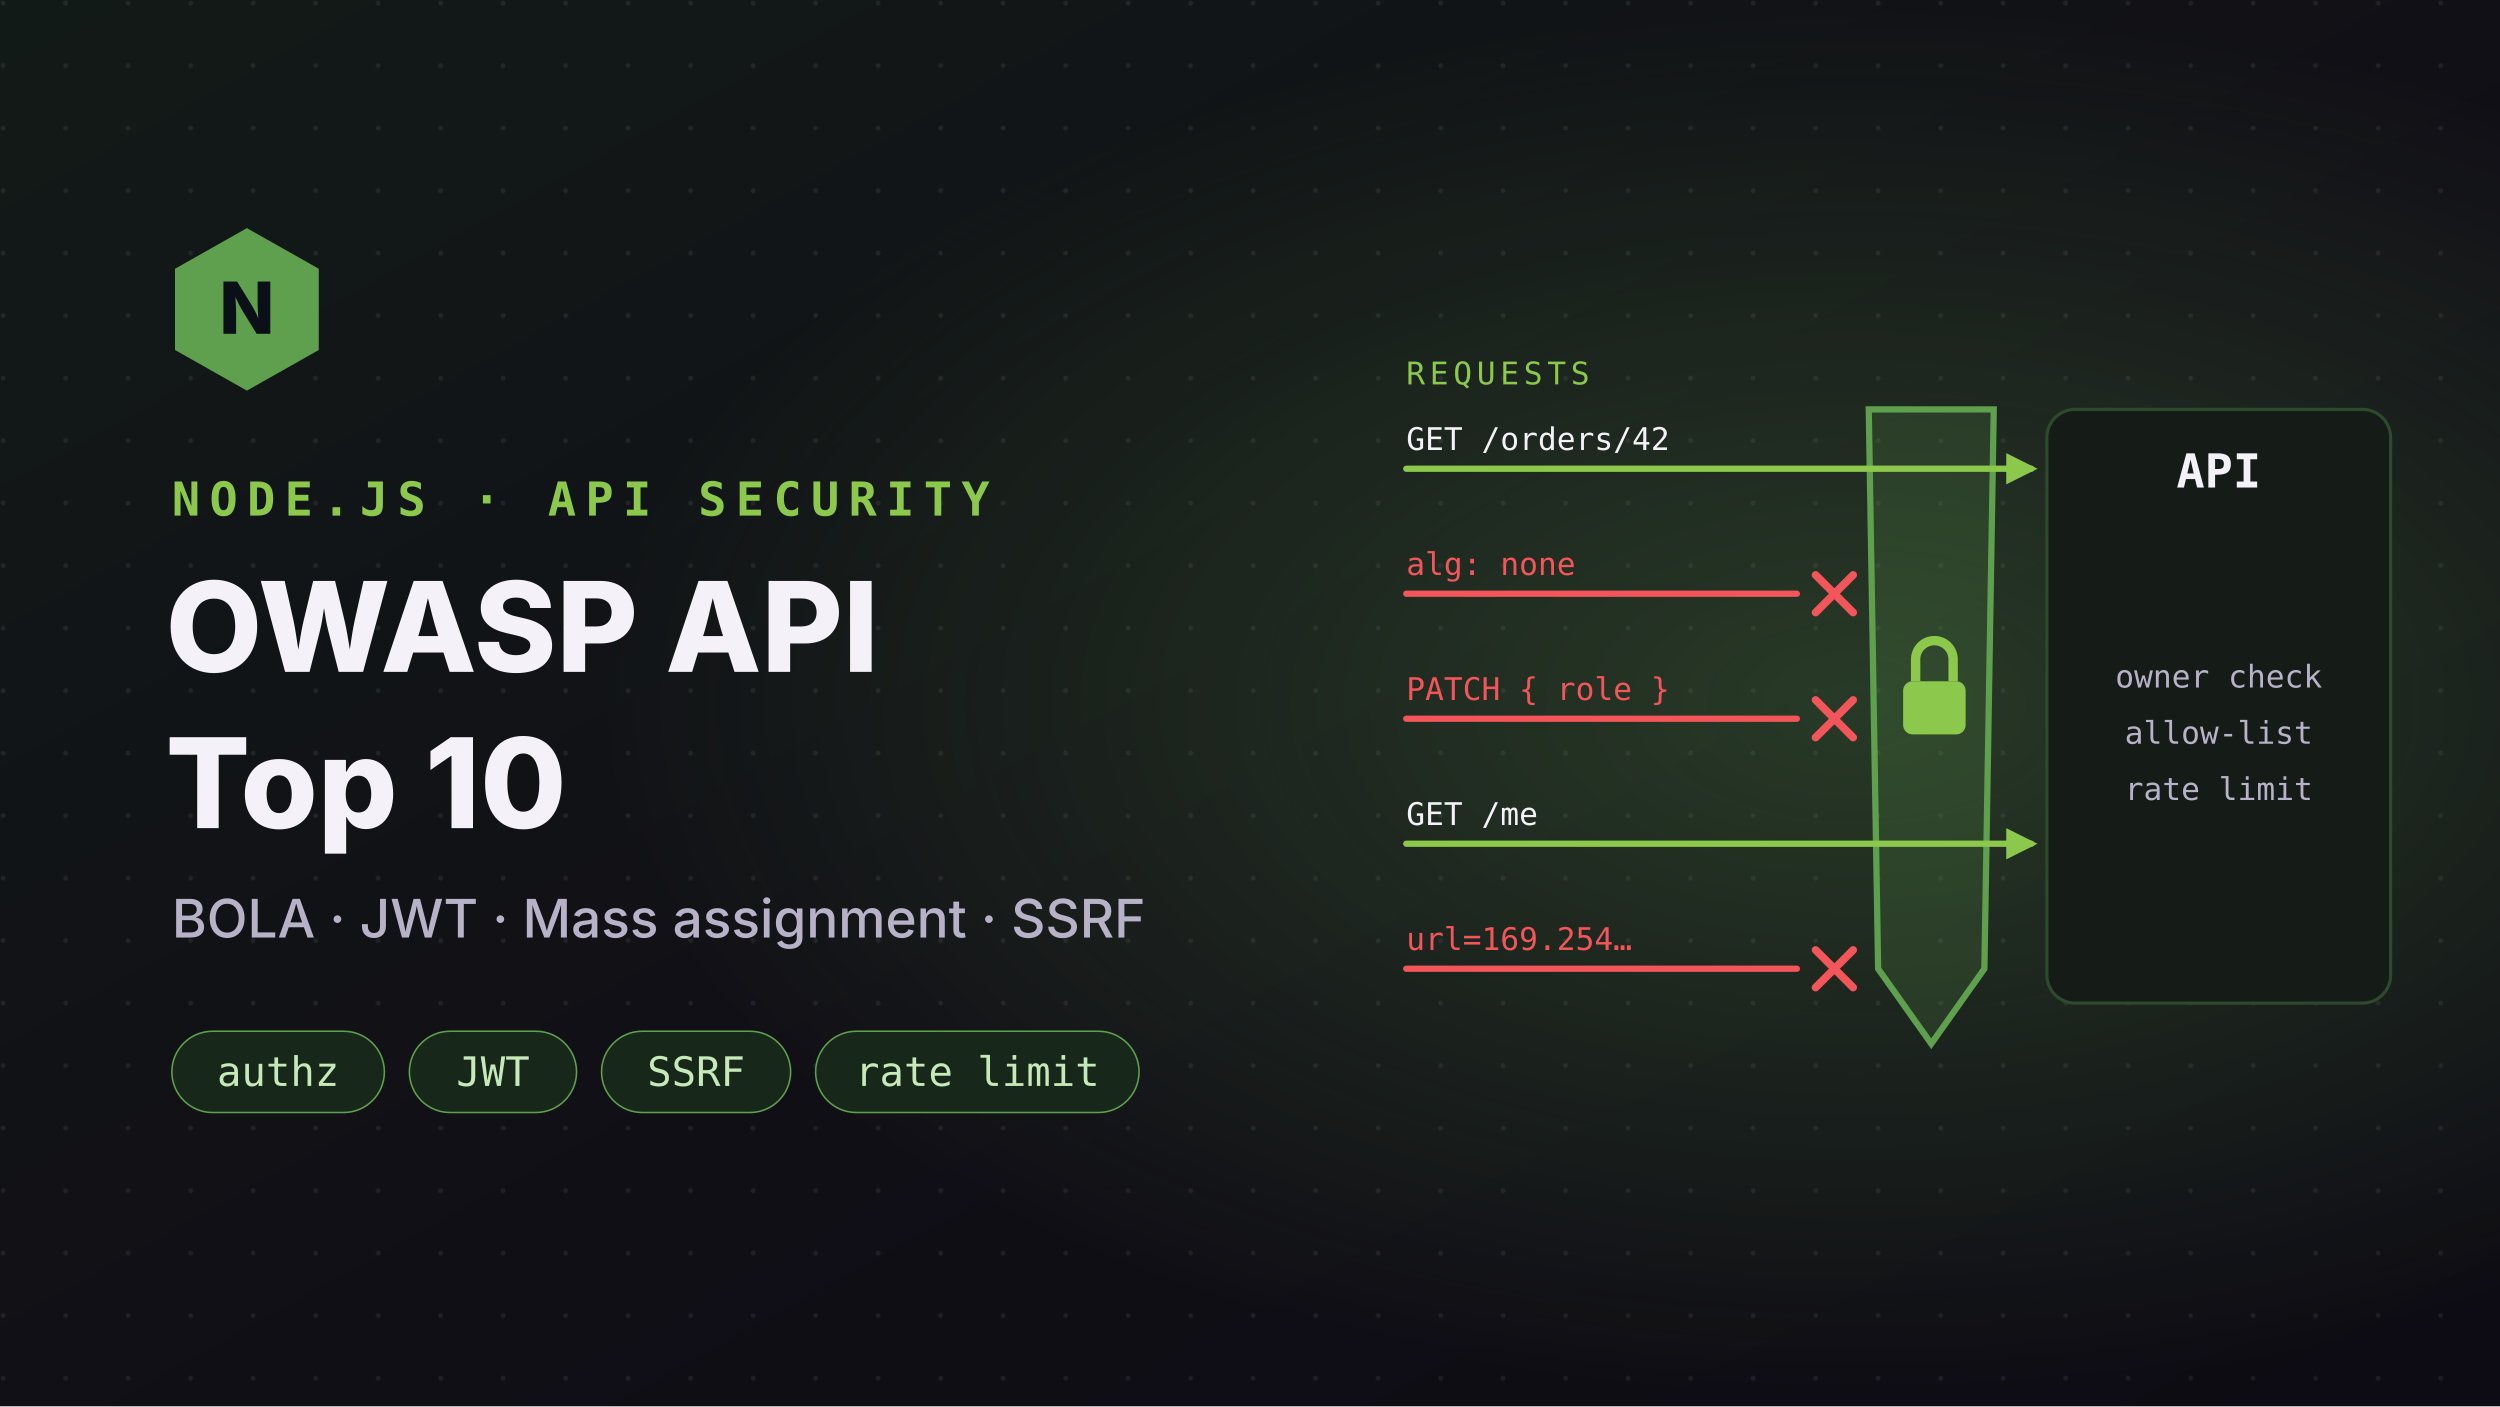
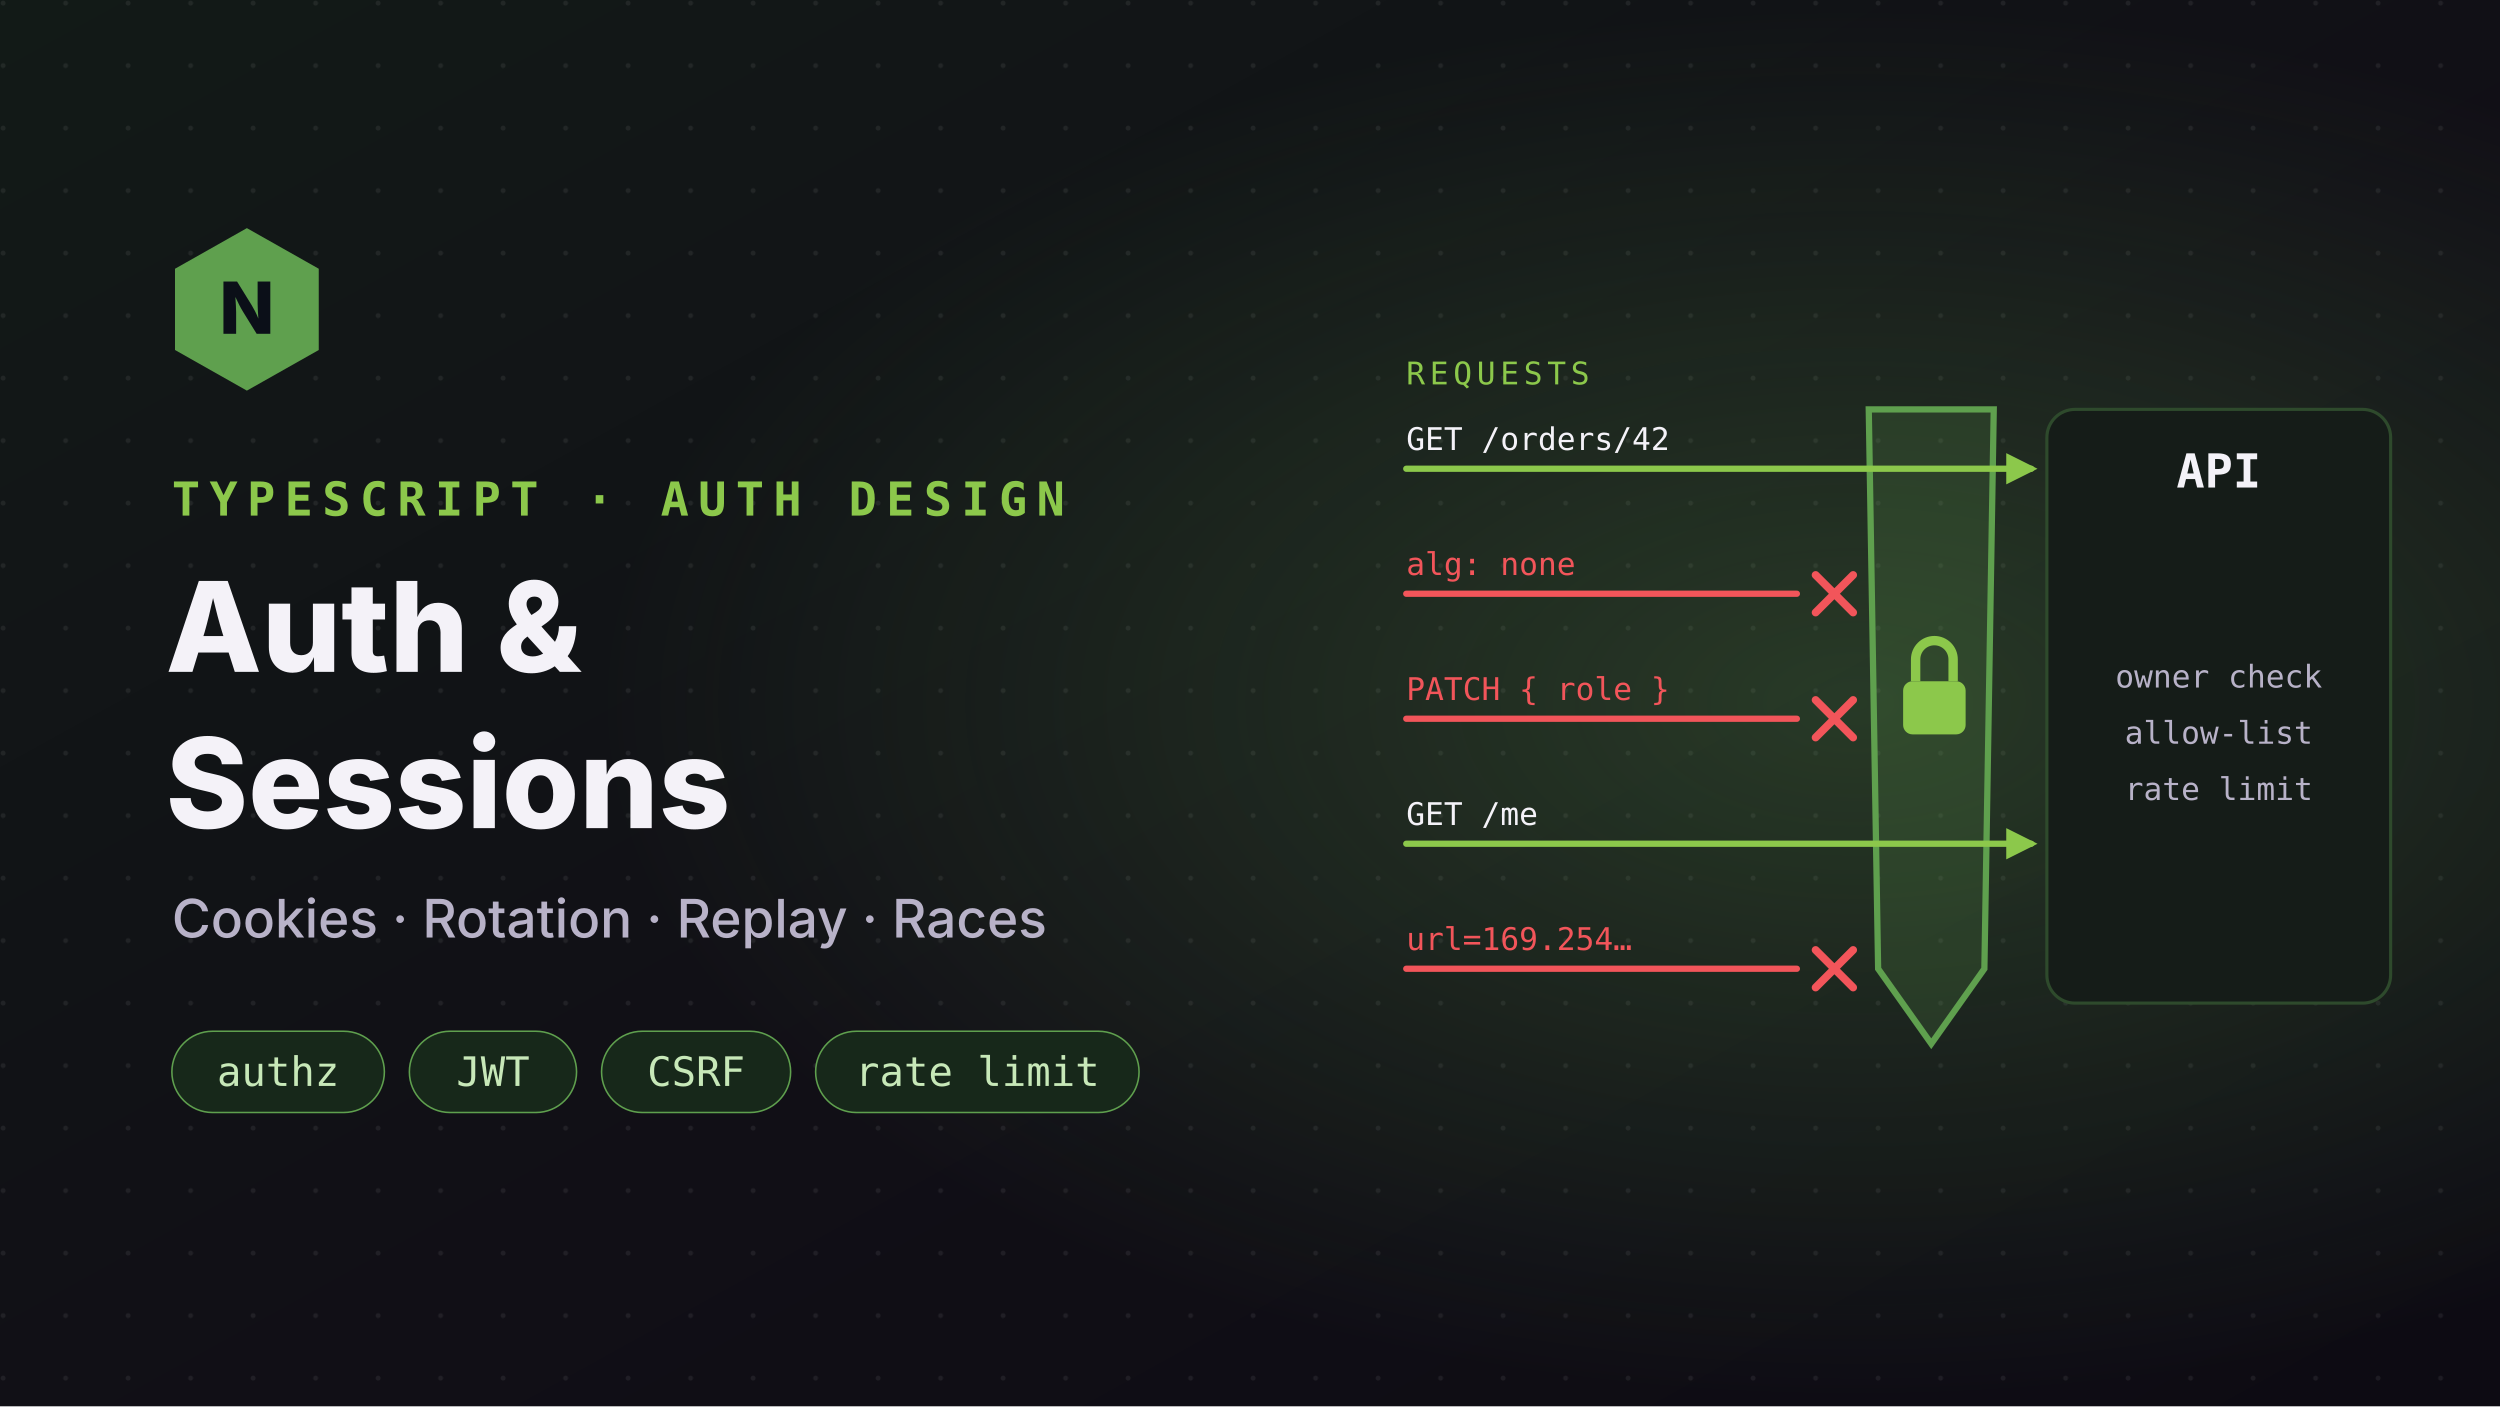
<svg xmlns="http://www.w3.org/2000/svg" width="1600" height="900" viewBox="0 0 1600 900">
  <defs>
    <linearGradient id="bg" x1="0" y1="0" x2="1" y2="1">
      <stop offset="0" stop-color="#121A17" />
      <stop offset="0.55" stop-color="#110F16" />
      <stop offset="1" stop-color="#0D0B13" />
    </linearGradient>
    <radialGradient id="glow" cx="0.74" cy="0.5" r="0.5">
      <stop offset="0" stop-color="#5FA04E" stop-opacity="0.3" />
      <stop offset="1" stop-color="#5FA04E" stop-opacity="0" />
    </radialGradient>
    <pattern id="dots" width="40" height="40" patternUnits="userSpaceOnUse">
      <circle cx="2" cy="2" r="1.6" fill="#FFFFFF" fill-opacity="0.07" />
    </pattern>
    <marker id="arrow" viewBox="0 0 10 10" refX="8" refY="5" markerWidth="5" markerHeight="5" orient="auto-start-reverse">
      <path d="M0 0 L10 5 L0 10 z" fill="#8CC84B" />
    </marker>
    <marker id="arrowA" viewBox="0 0 10 10" refX="8" refY="5" markerWidth="5" markerHeight="5" orient="auto-start-reverse">
      <path d="M0 0 L10 5 L0 10 z" fill="#5FA04E" />
    </marker>
    <marker id="arrowMuted" viewBox="0 0 10 10" refX="8" refY="5" markerWidth="5" markerHeight="5" orient="auto-start-reverse">
      <path d="M0 0 L10 5 L0 10 z" fill="#6F6A80" />
    </marker>
    <marker id="arrowRed" viewBox="0 0 10 10" refX="8" refY="5" markerWidth="5" markerHeight="5" orient="auto-start-reverse">
      <path d="M0 0 L10 5 L0 10 z" fill="#F2555A" />
    </marker>
    <marker id="arrowAmber" viewBox="0 0 10 10" refX="8" refY="5" markerWidth="5" markerHeight="5" orient="auto-start-reverse">
      <path d="M0 0 L10 5 L0 10 z" fill="#F2C14E" />
    </marker>
  </defs>
  <rect width="1600" height="900" fill="url(#bg)" />
  <rect width="1600" height="900" fill="url(#dots)" />
  <rect width="1600" height="900" fill="url(#glow)" />
  <g id="copy" font-family="Segoe UI, Inter, Arial, sans-serif">
    <polygon points="158,146 204,172 204,224 158,250 112,224 112,172" fill="#5FA04E" />
    <text x="158" y="213.64" text-anchor="middle" font-size="46" font-weight="800" fill="#0B0F18">N</text>
-     <text x="110" y="330" font-family="Consolas, Menlo, monospace" font-size="30" font-weight="600" letter-spacing="6" fill="#8CC84B">NODE.JS · API SECURITY</text>
-     <text x="106" y="430" font-size="80" font-weight="800" fill="#F4F2F8">OWASP API</text>
-     <text x="106" y="530" font-size="80" font-weight="800" fill="#F4F2F8">Top 10</text>
-     <text x="110" y="600" font-size="34" font-weight="500" fill="#B8B2C8">BOLA · JWT · Mass assignment · SSRF</text>
+     <text x="110" y="330" font-family="Consolas, Menlo, monospace" font-size="30" font-weight="600" letter-spacing="6" fill="#8CC84B">TYPESCRIPT · AUTH DESIGN</text>
+     <text x="106" y="430" font-size="80" font-weight="800" fill="#F4F2F8">Auth &amp;</text>
+     <text x="106" y="530" font-size="80" font-weight="800" fill="#F4F2F8">Sessions</text>
+     <text x="110" y="600" font-size="34" font-weight="500" fill="#B8B2C8">Cookies · Rotation · Replay · Races</text>
    <g font-family="Consolas, Menlo, monospace" font-size="26" fill="#C7E8B8">
      <rect x="110" y="660" width="136" height="52" rx="26" fill="#17281A" stroke="#5FA04E" />
      <text x="178" y="695" text-anchor="middle">authz</text>
      <rect x="262" y="660" width="107" height="52" rx="26" fill="#17281A" stroke="#5FA04E" />
      <text x="315.5" y="695" text-anchor="middle">JWT</text>
      <rect x="385" y="660" width="121" height="52" rx="26" fill="#17281A" stroke="#5FA04E" />
-       <text x="445.5" y="695" text-anchor="middle">SSRF</text>
+       <text x="445.5" y="695" text-anchor="middle">CSRF</text>
      <rect x="522" y="660" width="207" height="52" rx="26" fill="#17281A" stroke="#5FA04E" />
      <text x="625.5" y="695" text-anchor="middle">rate limit</text>
    </g>
  </g>
  <g id="art">
    <text x="900" y="246" font-family="Consolas, Menlo, monospace" font-size="20" letter-spacing="3" fill="#8CC84B" text-anchor="start">REQUESTS</text>
    <path d="M1196 262 H1276 L1270 620 L1236 668 L1202 620z" fill="#5FA04E" fill-opacity="0.18" stroke="#5FA04E" stroke-width="4" />
    <rect x="1218" y="436" width="40" height="34" rx="6" fill="#8CC84B" />
    <path d="M1226 436 V422 a12 12 0 0 1 24 0 V436" fill="none" stroke="#8CC84B" stroke-width="6" />
    <text x="900" y="288" font-family="Consolas, Menlo, monospace" font-size="20" fill="#F4F2F8">GET /orders/42</text>
    <path d="M900 300 H1300" stroke="#8CC84B" stroke-width="4" stroke-linecap="round" marker-end="url(#arrow)" />
    <text x="900" y="368" font-family="Consolas, Menlo, monospace" font-size="20" fill="#F2555A">alg: none</text>
    <path d="M900 380 H1150" stroke="#F2555A" stroke-width="4" stroke-linecap="round" />
    <path d="M1162 368 l24 24 M1186 368 l-24 24" stroke="#F2555A" stroke-width="5" stroke-linecap="round" />
    <text x="900" y="448" font-family="Consolas, Menlo, monospace" font-size="20" fill="#F2555A">PATCH { role }</text>
    <path d="M900 460 H1150" stroke="#F2555A" stroke-width="4" stroke-linecap="round" />
    <path d="M1162 448 l24 24 M1186 448 l-24 24" stroke="#F2555A" stroke-width="5" stroke-linecap="round" />
    <text x="900" y="528" font-family="Consolas, Menlo, monospace" font-size="20" fill="#F4F2F8">GET /me</text>
    <path d="M900 540 H1300" stroke="#8CC84B" stroke-width="4" stroke-linecap="round" marker-end="url(#arrow)" />
    <text x="900" y="608" font-family="Consolas, Menlo, monospace" font-size="20" fill="#F2555A">url=169.254…</text>
    <path d="M900 620 H1150" stroke="#F2555A" stroke-width="4" stroke-linecap="round" />
    <path d="M1162 608 l24 24 M1186 608 l-24 24" stroke="#F2555A" stroke-width="5" stroke-linecap="round" />
    <rect x="1310" y="262" width="220" height="380" rx="18" fill="#151C18" stroke="#2E4A2C" stroke-width="2" />
    <text x="1420" y="312" font-family="Consolas, Menlo, monospace" font-size="30" fill="#F4F2F8" text-anchor="middle" font-weight="700">API</text>
    <text x="1420" y="440" font-family="Consolas, Menlo, monospace" font-size="20" fill="#B8B2C8" text-anchor="middle">owner check</text>
    <text x="1420" y="476" font-family="Consolas, Menlo, monospace" font-size="20" fill="#B8B2C8" text-anchor="middle">allow-list</text>
    <text x="1420" y="512" font-family="Consolas, Menlo, monospace" font-size="20" fill="#B8B2C8" text-anchor="middle">rate limit</text>
  </g>
</svg>
